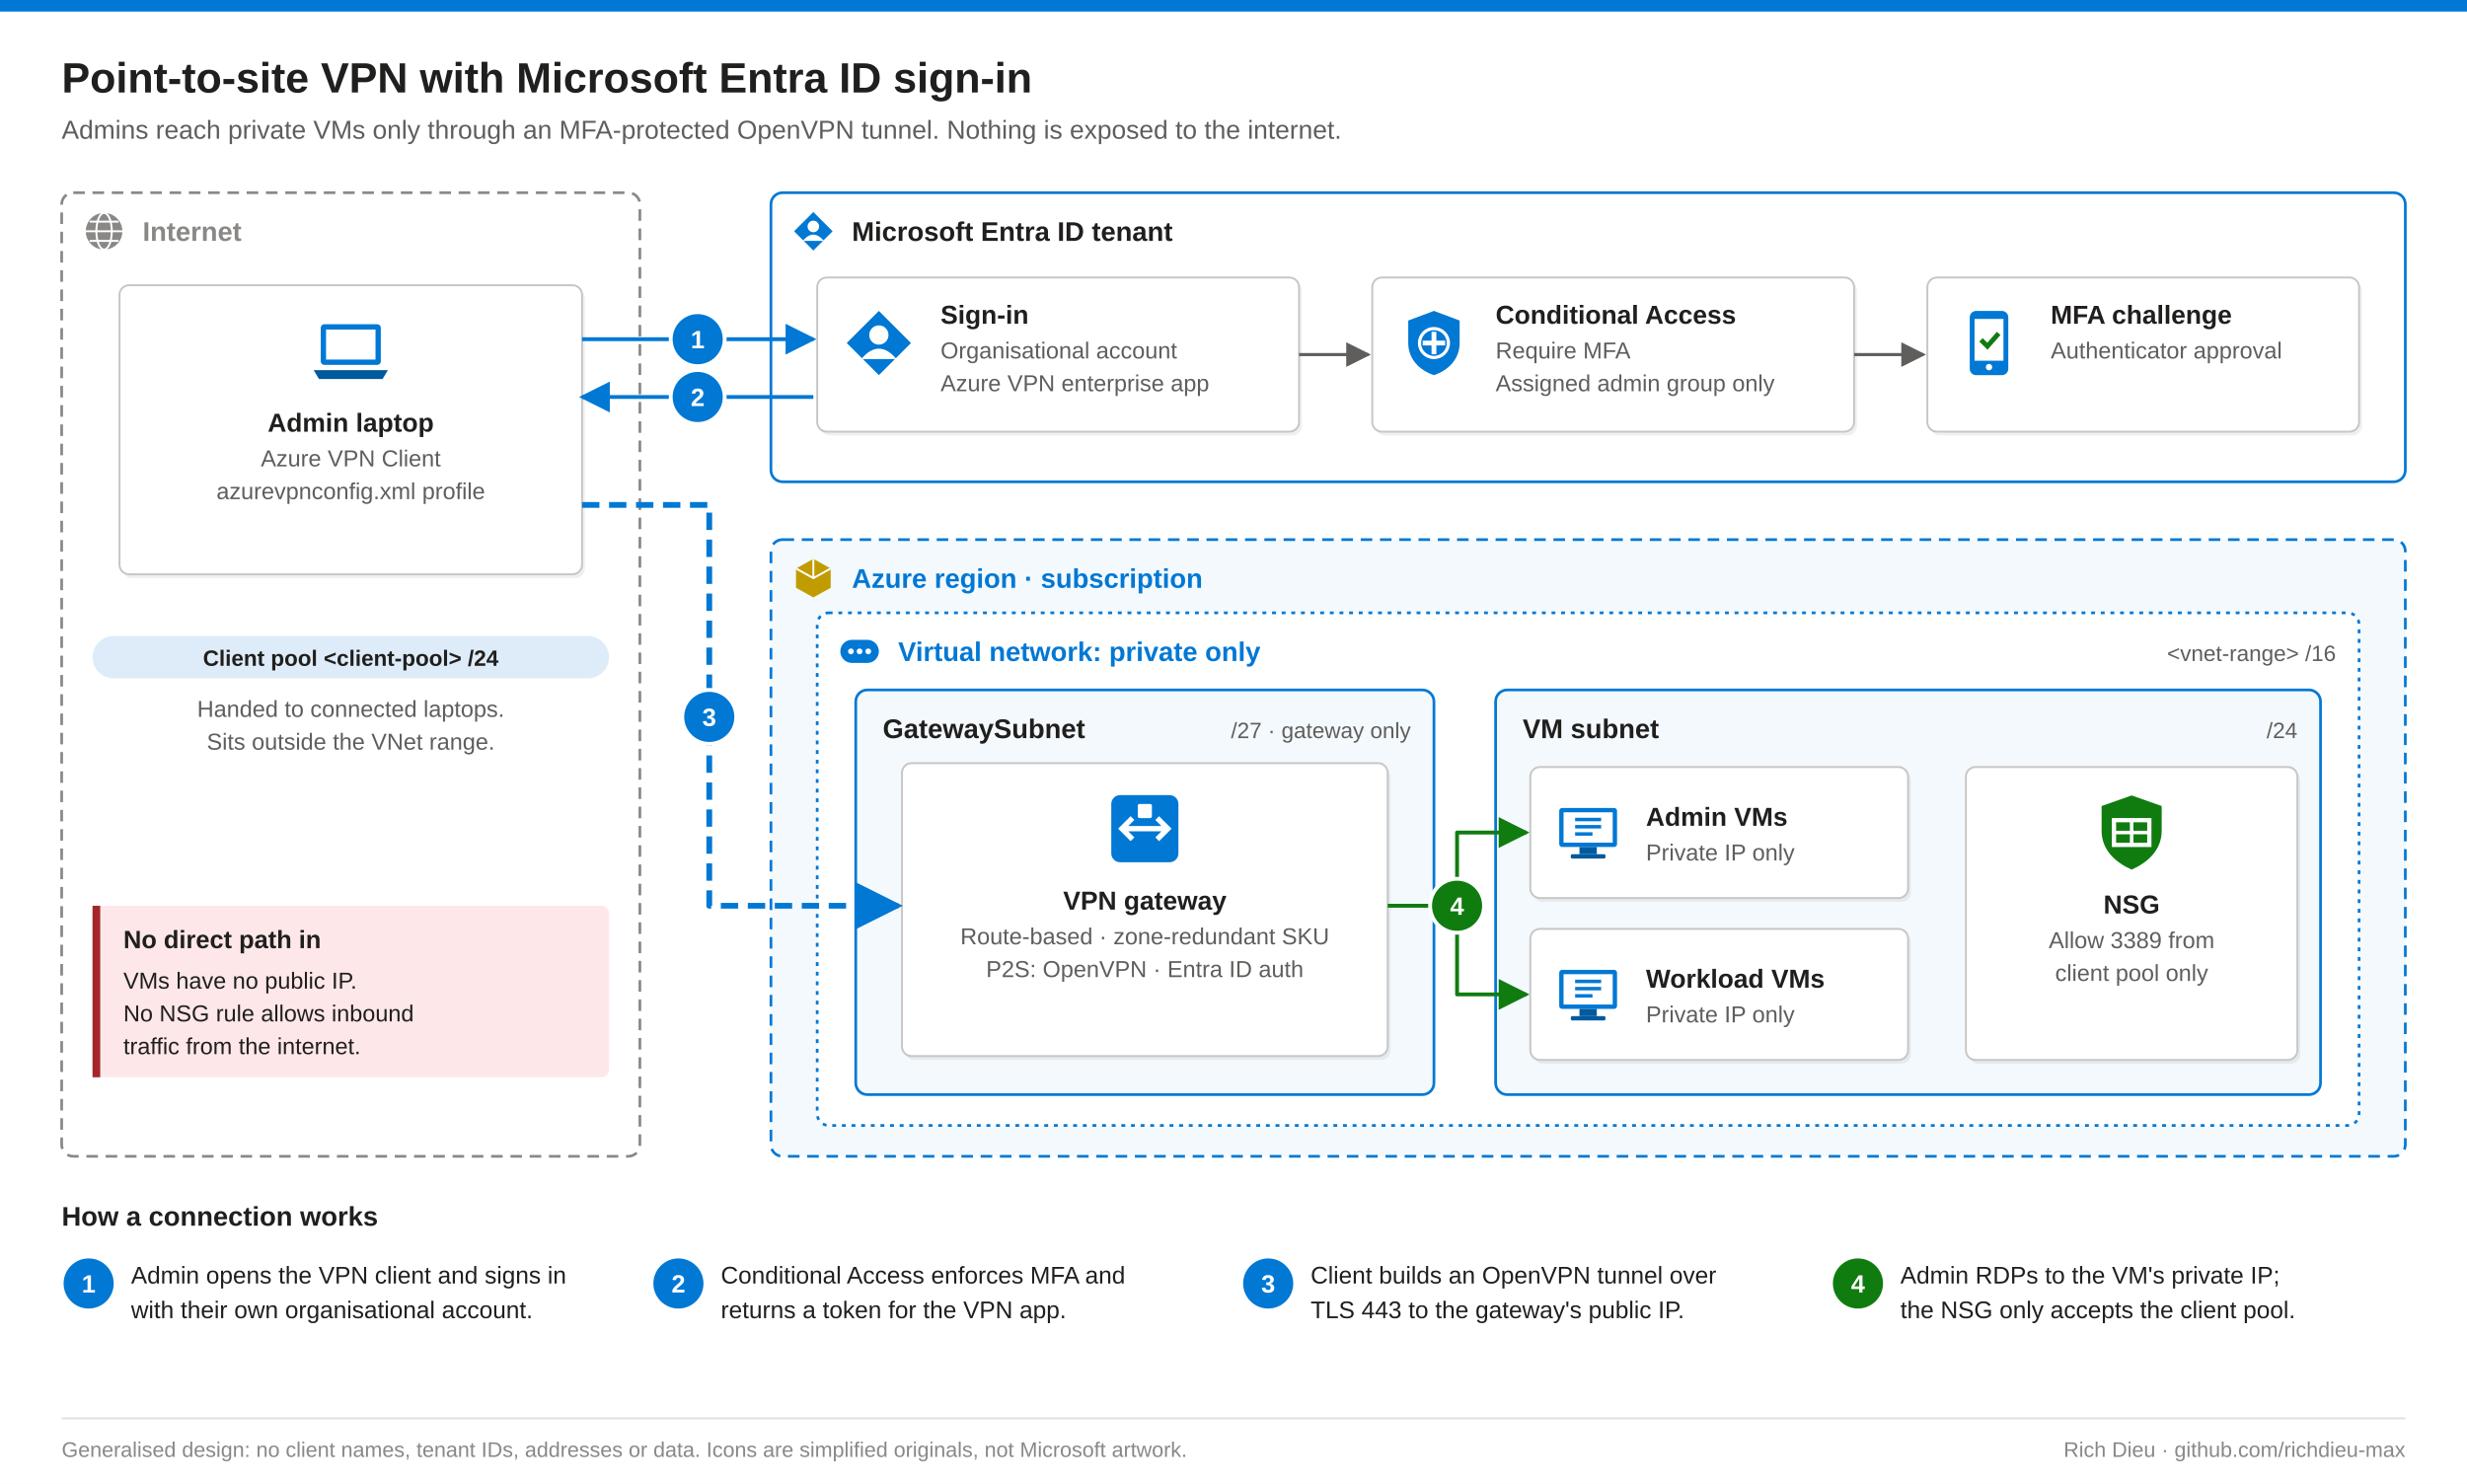
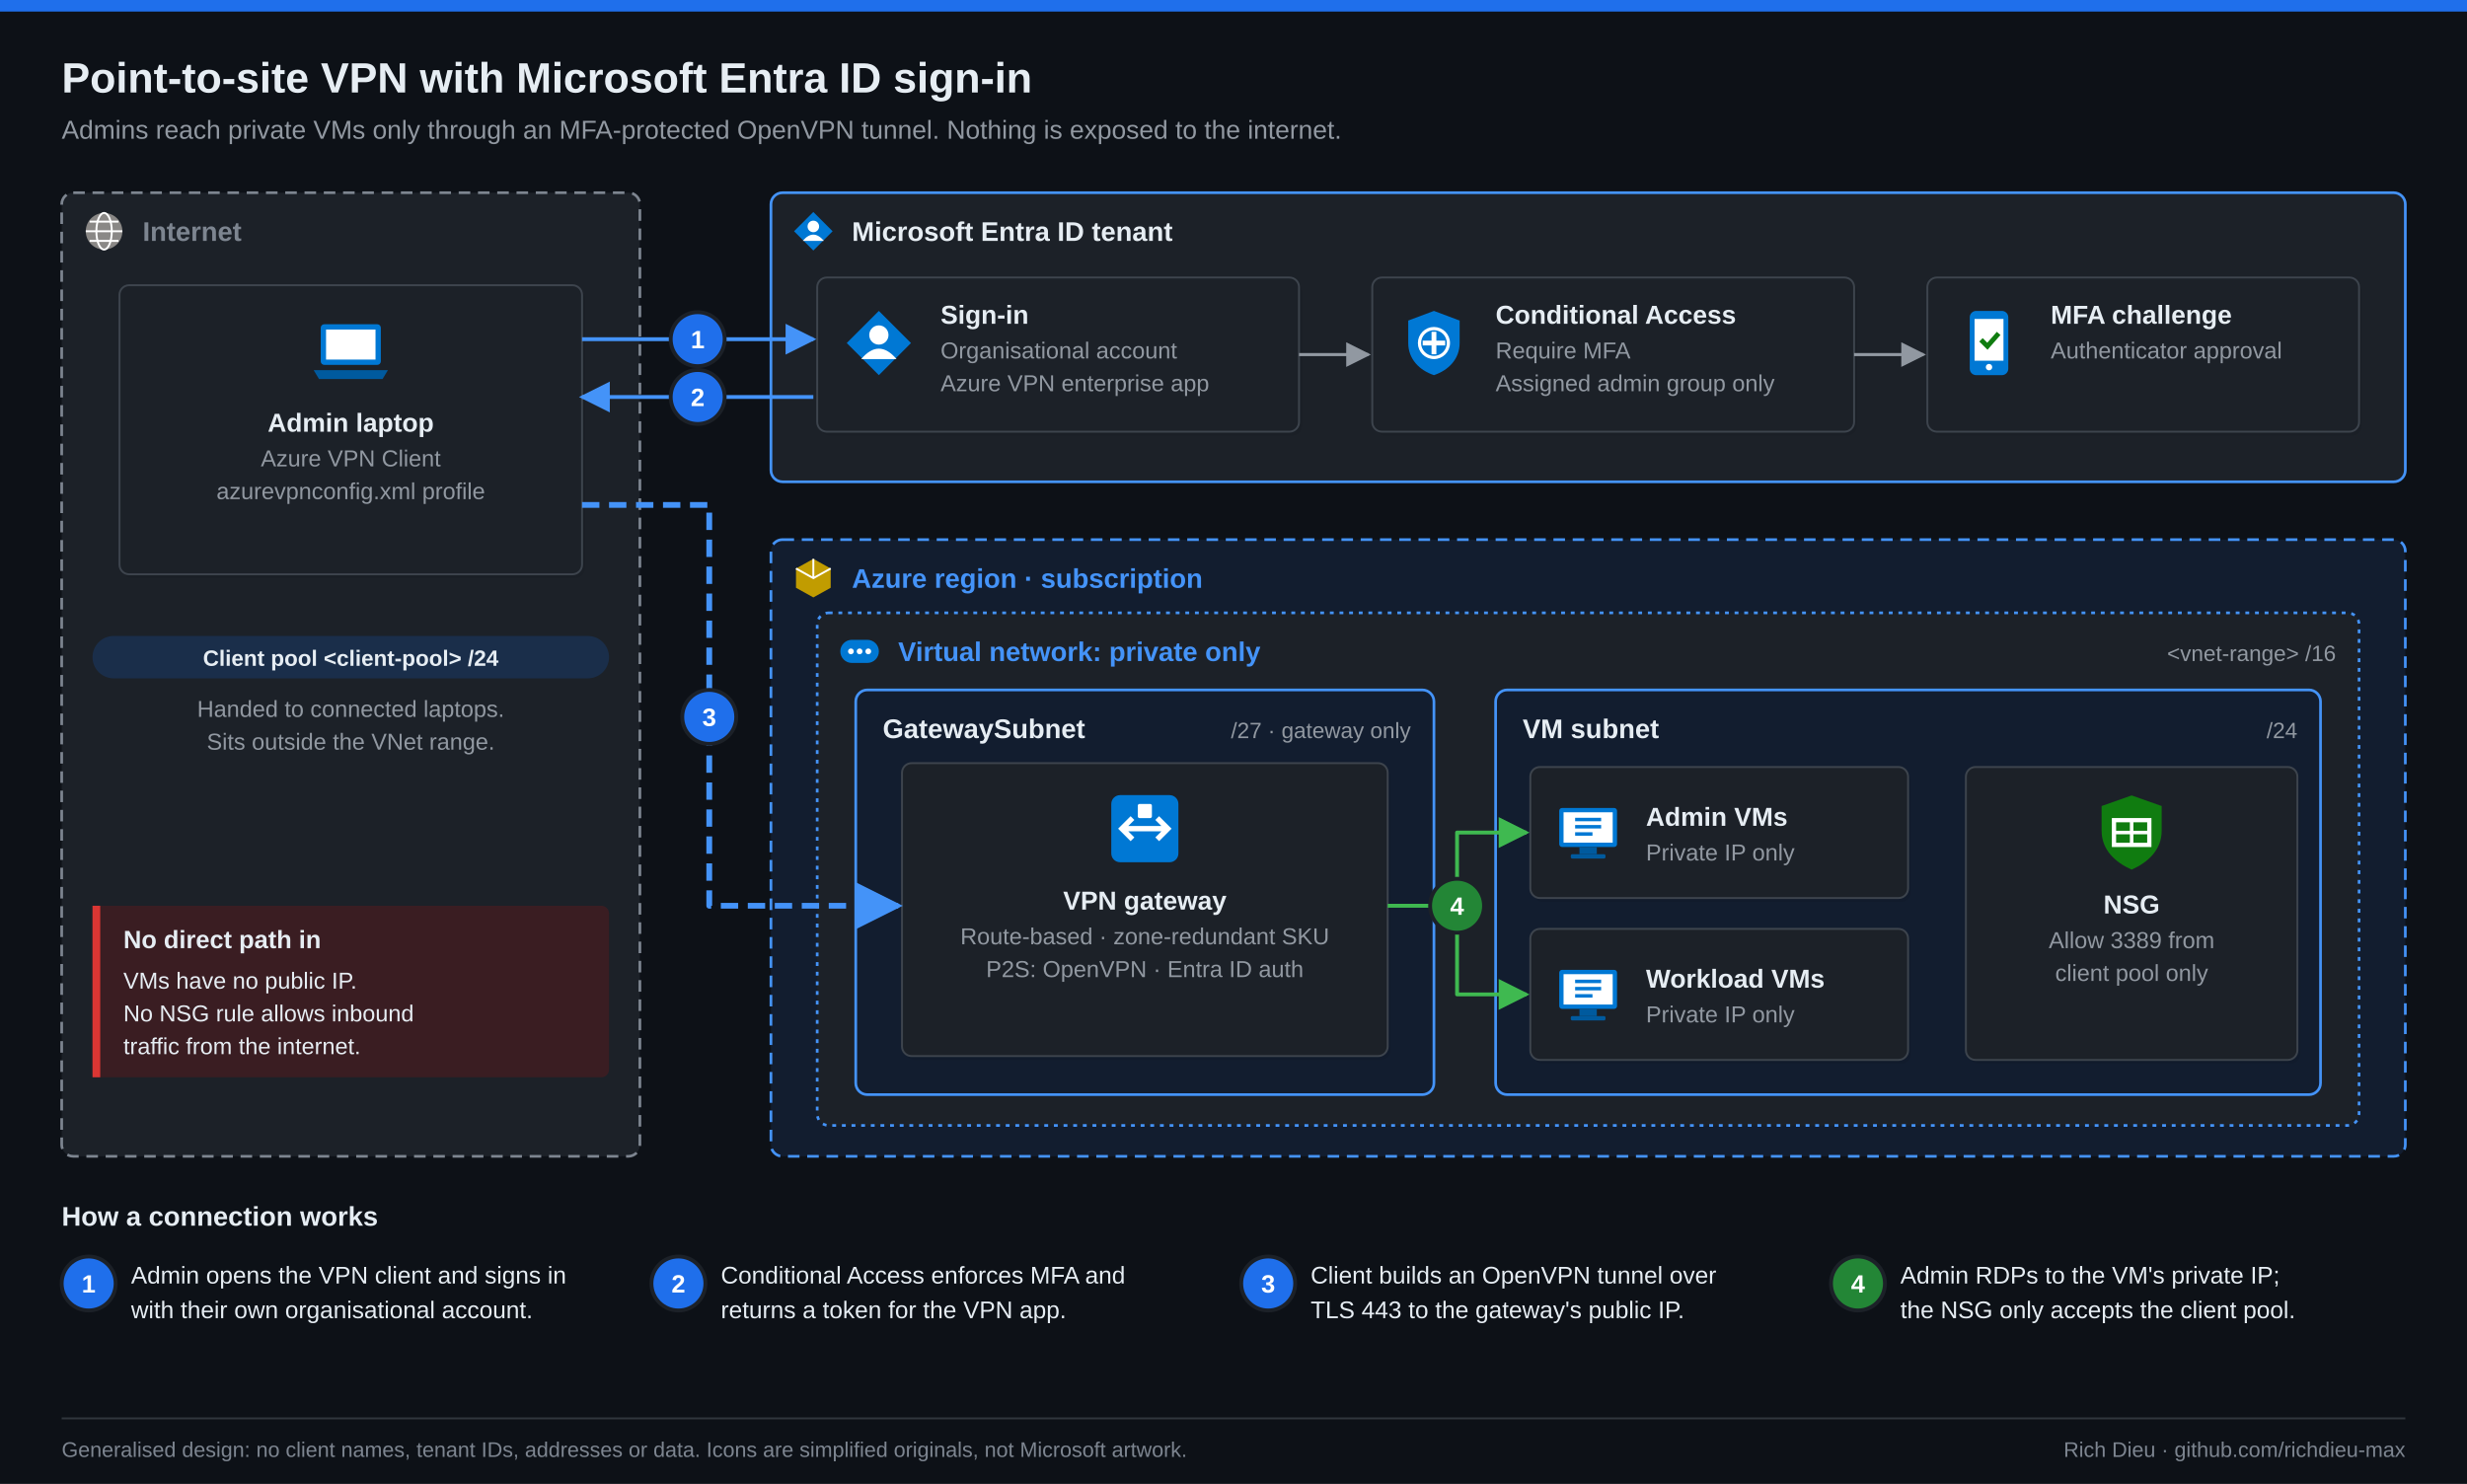
<svg xmlns="http://www.w3.org/2000/svg" viewBox="0 0 1280 770" width="1280" height="770" role="img" aria-label="Point-to-site VPN with Microsoft Entra ID sign-in">
  <defs>
    <marker id="m605E5C" viewBox="0 0 10 10" refX="9" refY="5" markerWidth="8" markerHeight="8" orient="auto">
-       <path d="M0,0 L10,5 L0,10 z" fill="#605E5C" />
+       <path d="M0,0 L10,5 L0,10 z" fill="#9198A1" />
    </marker>
    <marker id="m605E5Cs" viewBox="0 0 10 10" refX="1" refY="5" markerWidth="8" markerHeight="8" orient="auto">
-       <path d="M10,0 L0,5 L10,10 z" fill="#605E5C" />
+       <path d="M10,0 L0,5 L10,10 z" fill="#9198A1" />
    </marker>
    <marker id="m0078D4" viewBox="0 0 10 10" refX="9" refY="5" markerWidth="8" markerHeight="8" orient="auto">
-       <path d="M0,0 L10,5 L0,10 z" fill="#0078D4" />
+       <path d="M0,0 L10,5 L0,10 z" fill="#4493F8" />
    </marker>
    <marker id="m0078D4s" viewBox="0 0 10 10" refX="1" refY="5" markerWidth="8" markerHeight="8" orient="auto">
-       <path d="M10,0 L0,5 L10,10 z" fill="#0078D4" />
+       <path d="M10,0 L0,5 L10,10 z" fill="#4493F8" />
    </marker>
    <marker id="m107C10" viewBox="0 0 10 10" refX="9" refY="5" markerWidth="8" markerHeight="8" orient="auto">
-       <path d="M0,0 L10,5 L0,10 z" fill="#107C10" />
+       <path d="M0,0 L10,5 L0,10 z" fill="#3FB950" />
    </marker>
    <marker id="m107C10s" viewBox="0 0 10 10" refX="1" refY="5" markerWidth="8" markerHeight="8" orient="auto">
-       <path d="M10,0 L0,5 L10,10 z" fill="#107C10" />
+       <path d="M10,0 L0,5 L10,10 z" fill="#3FB950" />
    </marker>
  </defs>
-   <rect width="1280" height="770" fill="#fff" />
-   <rect x="0" y="0" width="1280" height="6" fill="#0078D4" />
-   <text x="32" y="48" font-family="'Segoe UI', 'Segoe UI Web', -apple-system, BlinkMacSystemFont, 'Helvetica Neue', Arial, sans-serif" font-size="22" font-weight="600" fill="#201F1E">Point-to-site VPN with Microsoft Entra ID sign-in</text>
-   <text x="32" y="72" font-family="'Segoe UI', 'Segoe UI Web', -apple-system, BlinkMacSystemFont, 'Helvetica Neue', Arial, sans-serif" font-size="13.5" fill="#605E5C">Admins reach private VMs only through an MFA-protected OpenVPN tunnel. Nothing is exposed to the internet.</text>
-   <rect x="32" y="100" width="300" height="500" rx="6" fill="#fff" stroke="#8A8886" stroke-width="1.4" stroke-dasharray="6 4" />
+   <rect width="1280" height="770" fill="#0D1117" />
+   <rect x="0" y="0" width="1280" height="6" fill="#1F6FEB" />
+   <text x="32" y="48" font-family="'Segoe UI', 'Segoe UI Web', -apple-system, BlinkMacSystemFont, 'Helvetica Neue', Arial, sans-serif" font-size="22" font-weight="600" fill="#E6EDF3">Point-to-site VPN with Microsoft Entra ID sign-in</text>
+   <text x="32" y="72" font-family="'Segoe UI', 'Segoe UI Web', -apple-system, BlinkMacSystemFont, 'Helvetica Neue', Arial, sans-serif" font-size="13.5" fill="#9198A1">Admins reach private VMs only through an MFA-protected OpenVPN tunnel. Nothing is exposed to the internet.</text>
+   <rect x="32" y="100" width="300" height="500" rx="6" fill="#1C2128" stroke="#7D8590" stroke-width="1.4" stroke-dasharray="6 4" />
  <g transform="translate(42,108) scale(0.5)">
    <circle cx="24" cy="24" r="19" fill="#8A8886" />
    <ellipse cx="24" cy="24" rx="8" ry="19" fill="none" stroke="#fff" stroke-width="2" />
    <path d="M5 24 h38 M9 14 h30 M9 34 h30" stroke="#fff" stroke-width="2" />
  </g>
-   <text x="74" y="125" font-family="'Segoe UI', 'Segoe UI Web', -apple-system, BlinkMacSystemFont, 'Helvetica Neue', Arial, sans-serif" font-size="14" font-weight="600" fill="#8A8886" text-anchor="start">Internet</text>
-   <rect x="400" y="100" width="848" height="150" rx="6" fill="#fff" stroke="#0078D4" stroke-width="1.4" />
+   <text x="74" y="125" font-family="'Segoe UI', 'Segoe UI Web', -apple-system, BlinkMacSystemFont, 'Helvetica Neue', Arial, sans-serif" font-size="14" font-weight="600" fill="#7D8590" text-anchor="start">Internet</text>
+   <rect x="400" y="100" width="848" height="150" rx="6" fill="#1C2128" stroke="#4493F8" stroke-width="1.4" />
  <g transform="translate(410,108) scale(0.5)">
    <path d="M24 4 L44 24 L24 44 L4 24 Z" fill="#0078D4" />
    <circle cx="24" cy="19" r="6" fill="#fff" />
    <path d="M13 34 q11-13 22 0" fill="#fff" />
  </g>
-   <text x="442" y="125" font-family="'Segoe UI', 'Segoe UI Web', -apple-system, BlinkMacSystemFont, 'Helvetica Neue', Arial, sans-serif" font-size="14" font-weight="600" fill="#201F1E" text-anchor="start">Microsoft Entra ID tenant</text>
-   <rect x="400" y="280" width="848" height="320" rx="6" fill="#F3F9FD" stroke="#0078D4" stroke-width="1.4" stroke-dasharray="6 4" />
+   <text x="442" y="125" font-family="'Segoe UI', 'Segoe UI Web', -apple-system, BlinkMacSystemFont, 'Helvetica Neue', Arial, sans-serif" font-size="14" font-weight="600" fill="#E6EDF3" text-anchor="start">Microsoft Entra ID tenant</text>
+   <rect x="400" y="280" width="848" height="320" rx="6" fill="#121D2F" stroke="#4493F8" stroke-width="1.4" stroke-dasharray="6 4" />
  <g transform="translate(410,288) scale(0.5)">
    <path d="M24 4 L42 14 V34 L24 44 L6 34 V14 Z" fill="#C19C00" />
    <path d="M24 4 V24 M6 14 L24 24 L42 14" stroke="#fff" stroke-width="2" fill="none" />
  </g>
-   <text x="442" y="305" font-family="'Segoe UI', 'Segoe UI Web', -apple-system, BlinkMacSystemFont, 'Helvetica Neue', Arial, sans-serif" font-size="14" font-weight="600" fill="#0078D4" text-anchor="start">Azure region · subscription</text>
-   <rect x="424" y="318" width="800" height="266" rx="6" fill="#fff" stroke="#0078D4" stroke-width="1.4" stroke-dasharray="2 3" />
+   <text x="442" y="305" font-family="'Segoe UI', 'Segoe UI Web', -apple-system, BlinkMacSystemFont, 'Helvetica Neue', Arial, sans-serif" font-size="14" font-weight="600" fill="#4493F8" text-anchor="start">Azure region · subscription</text>
+   <rect x="424" y="318" width="800" height="266" rx="6" fill="#1C2128" stroke="#4493F8" stroke-width="1.4" stroke-dasharray="2 3" />
  <g transform="translate(434,326) scale(0.5)">
    <rect x="4" y="12" width="40" height="24" rx="12" fill="#0078D4" />
    <circle cx="15" cy="24" r="3" fill="#fff" />
    <circle cx="24" cy="24" r="3" fill="#fff" />
    <circle cx="33" cy="24" r="3" fill="#fff" />
  </g>
-   <text x="466" y="343" font-family="'Segoe UI', 'Segoe UI Web', -apple-system, BlinkMacSystemFont, 'Helvetica Neue', Arial, sans-serif" font-size="14" font-weight="600" fill="#0078D4" text-anchor="start">Virtual network: private only</text>
-   <text x="1212" y="343" font-family="'Segoe UI', 'Segoe UI Web', -apple-system, BlinkMacSystemFont, 'Helvetica Neue', Arial, sans-serif" font-size="11.5" font-weight="400" fill="#605E5C" text-anchor="end">&lt;vnet-range&gt; /16</text>
-   <rect x="444" y="358" width="300" height="210" rx="6" fill="#F3F9FD" stroke="#0078D4" stroke-width="1.4" />
-   <text x="458" y="383" font-family="'Segoe UI', 'Segoe UI Web', -apple-system, BlinkMacSystemFont, 'Helvetica Neue', Arial, sans-serif" font-size="14" font-weight="600" fill="#201F1E" text-anchor="start">GatewaySubnet</text>
-   <text x="732" y="383" font-family="'Segoe UI', 'Segoe UI Web', -apple-system, BlinkMacSystemFont, 'Helvetica Neue', Arial, sans-serif" font-size="11.5" font-weight="400" fill="#605E5C" text-anchor="end">/27 · gateway only</text>
-   <rect x="776" y="358" width="428" height="210" rx="6" fill="#F3F9FD" stroke="#0078D4" stroke-width="1.4" />
-   <text x="790" y="383" font-family="'Segoe UI', 'Segoe UI Web', -apple-system, BlinkMacSystemFont, 'Helvetica Neue', Arial, sans-serif" font-size="14" font-weight="600" fill="#201F1E" text-anchor="start">VM subnet</text>
-   <text x="1192" y="383" font-family="'Segoe UI', 'Segoe UI Web', -apple-system, BlinkMacSystemFont, 'Helvetica Neue', Arial, sans-serif" font-size="11.5" font-weight="400" fill="#605E5C" text-anchor="end">/24</text>
+   <text x="466" y="343" font-family="'Segoe UI', 'Segoe UI Web', -apple-system, BlinkMacSystemFont, 'Helvetica Neue', Arial, sans-serif" font-size="14" font-weight="600" fill="#4493F8" text-anchor="start">Virtual network: private only</text>
+   <text x="1212" y="343" font-family="'Segoe UI', 'Segoe UI Web', -apple-system, BlinkMacSystemFont, 'Helvetica Neue', Arial, sans-serif" font-size="11.5" font-weight="400" fill="#9198A1" text-anchor="end">&lt;vnet-range&gt; /16</text>
+   <rect x="444" y="358" width="300" height="210" rx="6" fill="#121D2F" stroke="#4493F8" stroke-width="1.4" />
+   <text x="458" y="383" font-family="'Segoe UI', 'Segoe UI Web', -apple-system, BlinkMacSystemFont, 'Helvetica Neue', Arial, sans-serif" font-size="14" font-weight="600" fill="#E6EDF3" text-anchor="start">GatewaySubnet</text>
+   <text x="732" y="383" font-family="'Segoe UI', 'Segoe UI Web', -apple-system, BlinkMacSystemFont, 'Helvetica Neue', Arial, sans-serif" font-size="11.5" font-weight="400" fill="#9198A1" text-anchor="end">/27 · gateway only</text>
+   <rect x="776" y="358" width="428" height="210" rx="6" fill="#121D2F" stroke="#4493F8" stroke-width="1.4" />
+   <text x="790" y="383" font-family="'Segoe UI', 'Segoe UI Web', -apple-system, BlinkMacSystemFont, 'Helvetica Neue', Arial, sans-serif" font-size="14" font-weight="600" fill="#E6EDF3" text-anchor="start">VM subnet</text>
+   <text x="1192" y="383" font-family="'Segoe UI', 'Segoe UI Web', -apple-system, BlinkMacSystemFont, 'Helvetica Neue', Arial, sans-serif" font-size="11.5" font-weight="400" fill="#9198A1" text-anchor="end">/24</text>
  <rect x="63.5" y="150" width="240" height="150" rx="5" fill="#000" opacity="0.06" />
-   <rect x="62.0" y="148" width="240" height="150" rx="5" fill="#fff" stroke="#C8C6C4" stroke-width="1" />
-   <rect x="48" y="470" width="268" height="89" rx="4" fill="#FDE7E9" />
-   <rect x="48" y="470" width="4" height="89" rx="0" fill="#A4262C" />
+   <rect x="62.0" y="148" width="240" height="150" rx="5" fill="#1C2128" stroke="#3D444D" stroke-width="1" />
+   <rect x="48" y="470" width="268" height="89" rx="4" fill="#3A1D22" />
+   <rect x="48" y="470" width="4" height="89" rx="0" fill="#DA3633" />
  <rect x="425.5" y="146" width="250" height="80" rx="5" fill="#000" opacity="0.06" />
-   <rect x="424" y="144" width="250" height="80" rx="5" fill="#fff" stroke="#C8C6C4" stroke-width="1" />
+   <rect x="424" y="144" width="250" height="80" rx="5" fill="#1C2128" stroke="#3D444D" stroke-width="1" />
  <rect x="713.5" y="146" width="250" height="80" rx="5" fill="#000" opacity="0.06" />
-   <rect x="712" y="144" width="250" height="80" rx="5" fill="#fff" stroke="#C8C6C4" stroke-width="1" />
+   <rect x="712" y="144" width="250" height="80" rx="5" fill="#1C2128" stroke="#3D444D" stroke-width="1" />
  <rect x="1001.5" y="146" width="224" height="80" rx="5" fill="#000" opacity="0.06" />
-   <rect x="1000" y="144" width="224" height="80" rx="5" fill="#fff" stroke="#C8C6C4" stroke-width="1" />
-   <path d="M674,184 L710,184" fill="none" stroke="#605E5C" stroke-width="1.6" marker-end="url(#m605E5C)" stroke-linejoin="round" />
-   <path d="M962,184 L998,184" fill="none" stroke="#605E5C" stroke-width="1.6" marker-end="url(#m605E5C)" stroke-linejoin="round" />
+   <rect x="1000" y="144" width="224" height="80" rx="5" fill="#1C2128" stroke="#3D444D" stroke-width="1" />
+   <path d="M674,184 L710,184" fill="none" stroke="#9198A1" stroke-width="1.6" marker-end="url(#m605E5C)" stroke-linejoin="round" />
+   <path d="M962,184 L998,184" fill="none" stroke="#9198A1" stroke-width="1.6" marker-end="url(#m605E5C)" stroke-linejoin="round" />
  <rect x="469.5" y="398" width="252" height="152" rx="5" fill="#000" opacity="0.06" />
-   <rect x="468.0" y="396" width="252" height="152" rx="5" fill="#fff" stroke="#C8C6C4" stroke-width="1" />
+   <rect x="468.0" y="396" width="252" height="152" rx="5" fill="#1C2128" stroke="#3D444D" stroke-width="1" />
  <rect x="795.5" y="400" width="196" height="68" rx="5" fill="#000" opacity="0.06" />
-   <rect x="794" y="398" width="196" height="68" rx="5" fill="#fff" stroke="#C8C6C4" stroke-width="1" />
+   <rect x="794" y="398" width="196" height="68" rx="5" fill="#1C2128" stroke="#3D444D" stroke-width="1" />
  <rect x="795.5" y="484" width="196" height="68" rx="5" fill="#000" opacity="0.06" />
-   <rect x="794" y="482" width="196" height="68" rx="5" fill="#fff" stroke="#C8C6C4" stroke-width="1" />
+   <rect x="794" y="482" width="196" height="68" rx="5" fill="#1C2128" stroke="#3D444D" stroke-width="1" />
  <rect x="1021.5" y="400" width="172" height="152" rx="5" fill="#000" opacity="0.06" />
-   <rect x="1020.0" y="398" width="172" height="152" rx="5" fill="#fff" stroke="#C8C6C4" stroke-width="1" />
-   <path d="M302,176 L422,176" fill="none" stroke="#0078D4" stroke-width="2" marker-end="url(#m0078D4)" stroke-linejoin="round" />
-   <path d="M422,206 L302,206" fill="none" stroke="#0078D4" stroke-width="2" marker-end="url(#m0078D4)" stroke-linejoin="round" />
-   <path d="M302,262 L368,262 L368,470 L466,470" fill="none" stroke="#0078D4" stroke-width="3" stroke-dasharray="9 5" marker-end="url(#m0078D4)" stroke-linejoin="round" />
-   <path d="M720,470 L756,470 L756,432 L792,432" fill="none" stroke="#107C10" stroke-width="2" marker-end="url(#m107C10)" stroke-linejoin="round" />
-   <path d="M756,470 L756,516 L792,516" fill="none" stroke="#107C10" stroke-width="2" marker-end="url(#m107C10)" stroke-linejoin="round" />
+   <rect x="1020.0" y="398" width="172" height="152" rx="5" fill="#1C2128" stroke="#3D444D" stroke-width="1" />
+   <path d="M302,176 L422,176" fill="none" stroke="#4493F8" stroke-width="2" marker-end="url(#m0078D4)" stroke-linejoin="round" />
+   <path d="M422,206 L302,206" fill="none" stroke="#4493F8" stroke-width="2" marker-end="url(#m0078D4)" stroke-linejoin="round" />
+   <path d="M302,262 L368,262 L368,470 L466,470" fill="none" stroke="#4493F8" stroke-width="3" stroke-dasharray="9 5" marker-end="url(#m0078D4)" stroke-linejoin="round" />
+   <path d="M720,470 L756,470 L756,432 L792,432" fill="none" stroke="#3FB950" stroke-width="2" marker-end="url(#m107C10)" stroke-linejoin="round" />
+   <path d="M756,470 L756,516 L792,516" fill="none" stroke="#3FB950" stroke-width="2" marker-end="url(#m107C10)" stroke-linejoin="round" />
  <g transform="translate(160.0,160) scale(0.9167)">
    <rect x="7" y="9" width="34" height="23" rx="2" fill="#0078D4" />
    <rect x="10" y="12" width="28" height="17" fill="#fff" />
    <path d="M3 35 h42 l-3 5 h-36 Z" fill="#005A9E" />
  </g>
-   <text x="182" y="224" font-family="'Segoe UI', 'Segoe UI Web', -apple-system, BlinkMacSystemFont, 'Helvetica Neue', Arial, sans-serif" font-size="13.5" font-weight="600" fill="#201F1E" text-anchor="middle">Admin laptop</text>
-   <text x="182" y="242" font-family="'Segoe UI', 'Segoe UI Web', -apple-system, BlinkMacSystemFont, 'Helvetica Neue', Arial, sans-serif" font-size="12" font-weight="400" fill="#605E5C" text-anchor="middle">Azure VPN Client</text>
-   <text x="182" y="259" font-family="'Segoe UI', 'Segoe UI Web', -apple-system, BlinkMacSystemFont, 'Helvetica Neue', Arial, sans-serif" font-size="12" font-weight="400" fill="#605E5C" text-anchor="middle">azurevpnconfig.xml profile</text>
-   <text x="64" y="492" font-family="'Segoe UI', 'Segoe UI Web', -apple-system, BlinkMacSystemFont, 'Helvetica Neue', Arial, sans-serif" font-size="13" font-weight="600" fill="#201F1E" text-anchor="start">No direct path in</text>
-   <text x="64" y="513" font-family="'Segoe UI', 'Segoe UI Web', -apple-system, BlinkMacSystemFont, 'Helvetica Neue', Arial, sans-serif" font-size="12" font-weight="400" fill="#201F1E" text-anchor="start">VMs have no public IP.</text>
-   <text x="64" y="530" font-family="'Segoe UI', 'Segoe UI Web', -apple-system, BlinkMacSystemFont, 'Helvetica Neue', Arial, sans-serif" font-size="12" font-weight="400" fill="#201F1E" text-anchor="start">No NSG rule allows inbound</text>
-   <text x="64" y="547" font-family="'Segoe UI', 'Segoe UI Web', -apple-system, BlinkMacSystemFont, 'Helvetica Neue', Arial, sans-serif" font-size="12" font-weight="400" fill="#201F1E" text-anchor="start">traffic from the internet.</text>
+   <text x="182" y="224" font-family="'Segoe UI', 'Segoe UI Web', -apple-system, BlinkMacSystemFont, 'Helvetica Neue', Arial, sans-serif" font-size="13.5" font-weight="600" fill="#E6EDF3" text-anchor="middle">Admin laptop</text>
+   <text x="182" y="242" font-family="'Segoe UI', 'Segoe UI Web', -apple-system, BlinkMacSystemFont, 'Helvetica Neue', Arial, sans-serif" font-size="12" font-weight="400" fill="#9198A1" text-anchor="middle">Azure VPN Client</text>
+   <text x="182" y="259" font-family="'Segoe UI', 'Segoe UI Web', -apple-system, BlinkMacSystemFont, 'Helvetica Neue', Arial, sans-serif" font-size="12" font-weight="400" fill="#9198A1" text-anchor="middle">azurevpnconfig.xml profile</text>
+   <text x="64" y="492" font-family="'Segoe UI', 'Segoe UI Web', -apple-system, BlinkMacSystemFont, 'Helvetica Neue', Arial, sans-serif" font-size="13" font-weight="600" fill="#E6EDF3" text-anchor="start">No direct path in</text>
+   <text x="64" y="513" font-family="'Segoe UI', 'Segoe UI Web', -apple-system, BlinkMacSystemFont, 'Helvetica Neue', Arial, sans-serif" font-size="12" font-weight="400" fill="#E6EDF3" text-anchor="start">VMs have no public IP.</text>
+   <text x="64" y="530" font-family="'Segoe UI', 'Segoe UI Web', -apple-system, BlinkMacSystemFont, 'Helvetica Neue', Arial, sans-serif" font-size="12" font-weight="400" fill="#E6EDF3" text-anchor="start">No NSG rule allows inbound</text>
+   <text x="64" y="547" font-family="'Segoe UI', 'Segoe UI Web', -apple-system, BlinkMacSystemFont, 'Helvetica Neue', Arial, sans-serif" font-size="12" font-weight="400" fill="#E6EDF3" text-anchor="start">traffic from the internet.</text>
  <g transform="translate(436,158) scale(0.8333)">
    <path d="M24 4 L44 24 L24 44 L4 24 Z" fill="#0078D4" />
    <circle cx="24" cy="19" r="6" fill="#fff" />
    <path d="M13 34 q11-13 22 0" fill="#fff" />
  </g>
-   <text x="488" y="168" font-family="'Segoe UI', 'Segoe UI Web', -apple-system, BlinkMacSystemFont, 'Helvetica Neue', Arial, sans-serif" font-size="13.5" font-weight="600" fill="#201F1E" text-anchor="start">Sign-in</text>
-   <text x="488" y="186" font-family="'Segoe UI', 'Segoe UI Web', -apple-system, BlinkMacSystemFont, 'Helvetica Neue', Arial, sans-serif" font-size="12" font-weight="400" fill="#605E5C" text-anchor="start">Organisational account</text>
-   <text x="488" y="203" font-family="'Segoe UI', 'Segoe UI Web', -apple-system, BlinkMacSystemFont, 'Helvetica Neue', Arial, sans-serif" font-size="12" font-weight="400" fill="#605E5C" text-anchor="start">Azure VPN enterprise app</text>
+   <text x="488" y="168" font-family="'Segoe UI', 'Segoe UI Web', -apple-system, BlinkMacSystemFont, 'Helvetica Neue', Arial, sans-serif" font-size="13.5" font-weight="600" fill="#E6EDF3" text-anchor="start">Sign-in</text>
+   <text x="488" y="186" font-family="'Segoe UI', 'Segoe UI Web', -apple-system, BlinkMacSystemFont, 'Helvetica Neue', Arial, sans-serif" font-size="12" font-weight="400" fill="#9198A1" text-anchor="start">Organisational account</text>
+   <text x="488" y="203" font-family="'Segoe UI', 'Segoe UI Web', -apple-system, BlinkMacSystemFont, 'Helvetica Neue', Arial, sans-serif" font-size="12" font-weight="400" fill="#9198A1" text-anchor="start">Azure VPN enterprise app</text>
  <g transform="translate(724,158) scale(0.8333)">
    <path d="M24 4 L40 10 V24 C40 34 33 41 24 44 C15 41 8 34 8 24 V10 Z" fill="#0078D4" />
    <path d="M17 24 h14 M24 17 v14" stroke="#fff" stroke-width="3" />
    <circle cx="24" cy="24" r="9" fill="none" stroke="#fff" stroke-width="2" />
  </g>
-   <text x="776" y="168" font-family="'Segoe UI', 'Segoe UI Web', -apple-system, BlinkMacSystemFont, 'Helvetica Neue', Arial, sans-serif" font-size="13.5" font-weight="600" fill="#201F1E" text-anchor="start">Conditional Access</text>
-   <text x="776" y="186" font-family="'Segoe UI', 'Segoe UI Web', -apple-system, BlinkMacSystemFont, 'Helvetica Neue', Arial, sans-serif" font-size="12" font-weight="400" fill="#605E5C" text-anchor="start">Require MFA</text>
-   <text x="776" y="203" font-family="'Segoe UI', 'Segoe UI Web', -apple-system, BlinkMacSystemFont, 'Helvetica Neue', Arial, sans-serif" font-size="12" font-weight="400" fill="#605E5C" text-anchor="start">Assigned admin group only</text>
+   <text x="776" y="168" font-family="'Segoe UI', 'Segoe UI Web', -apple-system, BlinkMacSystemFont, 'Helvetica Neue', Arial, sans-serif" font-size="13.5" font-weight="600" fill="#E6EDF3" text-anchor="start">Conditional Access</text>
+   <text x="776" y="186" font-family="'Segoe UI', 'Segoe UI Web', -apple-system, BlinkMacSystemFont, 'Helvetica Neue', Arial, sans-serif" font-size="12" font-weight="400" fill="#9198A1" text-anchor="start">Require MFA</text>
+   <text x="776" y="203" font-family="'Segoe UI', 'Segoe UI Web', -apple-system, BlinkMacSystemFont, 'Helvetica Neue', Arial, sans-serif" font-size="12" font-weight="400" fill="#9198A1" text-anchor="start">Assigned admin group only</text>
  <g transform="translate(1012,158) scale(0.8333)">
    <rect x="12" y="4" width="24" height="40" rx="4" fill="#0078D4" />
    <rect x="15" y="9" width="18" height="26" fill="#fff" />
    <path d="M19 22 l4 4 7-8" stroke="#107C10" stroke-width="3" fill="none" />
    <circle cx="24" cy="39" r="2" fill="#fff" />
  </g>
-   <text x="1064" y="168" font-family="'Segoe UI', 'Segoe UI Web', -apple-system, BlinkMacSystemFont, 'Helvetica Neue', Arial, sans-serif" font-size="13.5" font-weight="600" fill="#201F1E" text-anchor="start">MFA challenge</text>
-   <text x="1064" y="186" font-family="'Segoe UI', 'Segoe UI Web', -apple-system, BlinkMacSystemFont, 'Helvetica Neue', Arial, sans-serif" font-size="12" font-weight="400" fill="#605E5C" text-anchor="start">Authenticator approval</text>
+   <text x="1064" y="168" font-family="'Segoe UI', 'Segoe UI Web', -apple-system, BlinkMacSystemFont, 'Helvetica Neue', Arial, sans-serif" font-size="13.5" font-weight="600" fill="#E6EDF3" text-anchor="start">MFA challenge</text>
+   <text x="1064" y="186" font-family="'Segoe UI', 'Segoe UI Web', -apple-system, BlinkMacSystemFont, 'Helvetica Neue', Arial, sans-serif" font-size="12" font-weight="400" fill="#9198A1" text-anchor="start">Authenticator approval</text>
  <g transform="translate(572.0,408) scale(0.9167)">
    <rect x="5" y="5" width="38" height="38" rx="5" fill="#0078D4" />
    <path d="M11 24 h26 M31 18 l6 6 -6 6 M17 18 l-6 6 6 6" stroke="#fff" stroke-width="3" fill="none" />
    <rect x="20" y="10" width="8" height="8" rx="1" fill="#fff" />
  </g>
-   <text x="594" y="472" font-family="'Segoe UI', 'Segoe UI Web', -apple-system, BlinkMacSystemFont, 'Helvetica Neue', Arial, sans-serif" font-size="13.5" font-weight="600" fill="#201F1E" text-anchor="middle">VPN gateway</text>
-   <text x="594" y="490" font-family="'Segoe UI', 'Segoe UI Web', -apple-system, BlinkMacSystemFont, 'Helvetica Neue', Arial, sans-serif" font-size="12" font-weight="400" fill="#605E5C" text-anchor="middle">Route-based · zone-redundant SKU</text>
-   <text x="594" y="507" font-family="'Segoe UI', 'Segoe UI Web', -apple-system, BlinkMacSystemFont, 'Helvetica Neue', Arial, sans-serif" font-size="12" font-weight="400" fill="#605E5C" text-anchor="middle">P2S: OpenVPN · Entra ID auth</text>
+   <text x="594" y="472" font-family="'Segoe UI', 'Segoe UI Web', -apple-system, BlinkMacSystemFont, 'Helvetica Neue', Arial, sans-serif" font-size="13.5" font-weight="600" fill="#E6EDF3" text-anchor="middle">VPN gateway</text>
+   <text x="594" y="490" font-family="'Segoe UI', 'Segoe UI Web', -apple-system, BlinkMacSystemFont, 'Helvetica Neue', Arial, sans-serif" font-size="12" font-weight="400" fill="#9198A1" text-anchor="middle">Route-based · zone-redundant SKU</text>
+   <text x="594" y="507" font-family="'Segoe UI', 'Segoe UI Web', -apple-system, BlinkMacSystemFont, 'Helvetica Neue', Arial, sans-serif" font-size="12" font-weight="400" fill="#9198A1" text-anchor="middle">P2S: OpenVPN · Entra ID auth</text>
  <g transform="translate(806,414.0) scale(0.75)">
    <rect x="4" y="7" width="40" height="27" rx="2" fill="#0078D4" />
    <rect x="7" y="10" width="34" height="21" fill="#fff" />
    <path d="M15 15 h18 M15 20 h18 M15 25 h12" stroke="#0078D4" stroke-width="2.4" />
    <rect x="18" y="34" width="12" height="5" fill="#005A9E" />
    <rect x="12" y="39" width="24" height="3" rx="1" fill="#005A9E" />
  </g>
-   <text x="854" y="428.5" font-family="'Segoe UI', 'Segoe UI Web', -apple-system, BlinkMacSystemFont, 'Helvetica Neue', Arial, sans-serif" font-size="13.5" font-weight="600" fill="#201F1E" text-anchor="start">Admin VMs</text>
-   <text x="854" y="446.5" font-family="'Segoe UI', 'Segoe UI Web', -apple-system, BlinkMacSystemFont, 'Helvetica Neue', Arial, sans-serif" font-size="12" font-weight="400" fill="#605E5C" text-anchor="start">Private IP only</text>
+   <text x="854" y="428.5" font-family="'Segoe UI', 'Segoe UI Web', -apple-system, BlinkMacSystemFont, 'Helvetica Neue', Arial, sans-serif" font-size="13.5" font-weight="600" fill="#E6EDF3" text-anchor="start">Admin VMs</text>
+   <text x="854" y="446.5" font-family="'Segoe UI', 'Segoe UI Web', -apple-system, BlinkMacSystemFont, 'Helvetica Neue', Arial, sans-serif" font-size="12" font-weight="400" fill="#9198A1" text-anchor="start">Private IP only</text>
  <g transform="translate(806,498.0) scale(0.75)">
    <rect x="4" y="7" width="40" height="27" rx="2" fill="#0078D4" />
    <rect x="7" y="10" width="34" height="21" fill="#fff" />
    <path d="M15 15 h18 M15 20 h18 M15 25 h12" stroke="#0078D4" stroke-width="2.4" />
    <rect x="18" y="34" width="12" height="5" fill="#005A9E" />
    <rect x="12" y="39" width="24" height="3" rx="1" fill="#005A9E" />
  </g>
-   <text x="854" y="512.5" font-family="'Segoe UI', 'Segoe UI Web', -apple-system, BlinkMacSystemFont, 'Helvetica Neue', Arial, sans-serif" font-size="13.5" font-weight="600" fill="#201F1E" text-anchor="start">Workload VMs</text>
-   <text x="854" y="530.5" font-family="'Segoe UI', 'Segoe UI Web', -apple-system, BlinkMacSystemFont, 'Helvetica Neue', Arial, sans-serif" font-size="12" font-weight="400" fill="#605E5C" text-anchor="start">Private IP only</text>
+   <text x="854" y="512.5" font-family="'Segoe UI', 'Segoe UI Web', -apple-system, BlinkMacSystemFont, 'Helvetica Neue', Arial, sans-serif" font-size="13.5" font-weight="600" fill="#E6EDF3" text-anchor="start">Workload VMs</text>
+   <text x="854" y="530.5" font-family="'Segoe UI', 'Segoe UI Web', -apple-system, BlinkMacSystemFont, 'Helvetica Neue', Arial, sans-serif" font-size="12" font-weight="400" fill="#9198A1" text-anchor="start">Private IP only</text>
  <g transform="translate(1084.0,410) scale(0.9167)">
    <path d="M24 3 L41 9 V23 C41 34 33 41 24 45 C15 41 7 34 7 23 V9 Z" fill="#107C10" />
    <rect x="14" y="17" width="20" height="14" fill="none" stroke="#fff" stroke-width="2.4" />
    <path d="M14 24 h20 M24 17 v14" stroke="#fff" stroke-width="2" />
  </g>
-   <text x="1106" y="474" font-family="'Segoe UI', 'Segoe UI Web', -apple-system, BlinkMacSystemFont, 'Helvetica Neue', Arial, sans-serif" font-size="13.5" font-weight="600" fill="#201F1E" text-anchor="middle">NSG</text>
-   <text x="1106" y="492" font-family="'Segoe UI', 'Segoe UI Web', -apple-system, BlinkMacSystemFont, 'Helvetica Neue', Arial, sans-serif" font-size="12" font-weight="400" fill="#605E5C" text-anchor="middle">Allow 3389 from</text>
-   <text x="1106" y="509" font-family="'Segoe UI', 'Segoe UI Web', -apple-system, BlinkMacSystemFont, 'Helvetica Neue', Arial, sans-serif" font-size="12" font-weight="400" fill="#605E5C" text-anchor="middle">client pool only</text>
-   <circle cx="362" cy="176" r="15" fill="#fff" />
-   <circle cx="362" cy="176" r="13" fill="#0078D4" />
+   <text x="1106" y="474" font-family="'Segoe UI', 'Segoe UI Web', -apple-system, BlinkMacSystemFont, 'Helvetica Neue', Arial, sans-serif" font-size="13.5" font-weight="600" fill="#E6EDF3" text-anchor="middle">NSG</text>
+   <text x="1106" y="492" font-family="'Segoe UI', 'Segoe UI Web', -apple-system, BlinkMacSystemFont, 'Helvetica Neue', Arial, sans-serif" font-size="12" font-weight="400" fill="#9198A1" text-anchor="middle">Allow 3389 from</text>
+   <text x="1106" y="509" font-family="'Segoe UI', 'Segoe UI Web', -apple-system, BlinkMacSystemFont, 'Helvetica Neue', Arial, sans-serif" font-size="12" font-weight="400" fill="#9198A1" text-anchor="middle">client pool only</text>
+   <circle cx="362" cy="176" r="15" fill="#1C2128" />
+   <circle cx="362" cy="176" r="13" fill="#1F6FEB" />
  <text x="362" y="180.7" font-family="'Segoe UI', 'Segoe UI Web', -apple-system, BlinkMacSystemFont, 'Helvetica Neue', Arial, sans-serif" font-size="13" font-weight="700" fill="#fff" text-anchor="middle">1</text>
-   <circle cx="362" cy="206" r="15" fill="#fff" />
-   <circle cx="362" cy="206" r="13" fill="#0078D4" />
+   <circle cx="362" cy="206" r="15" fill="#1C2128" />
+   <circle cx="362" cy="206" r="13" fill="#1F6FEB" />
  <text x="362" y="210.7" font-family="'Segoe UI', 'Segoe UI Web', -apple-system, BlinkMacSystemFont, 'Helvetica Neue', Arial, sans-serif" font-size="13" font-weight="700" fill="#fff" text-anchor="middle">2</text>
-   <circle cx="368" cy="372" r="15" fill="#fff" />
-   <circle cx="368" cy="372" r="13" fill="#0078D4" />
+   <circle cx="368" cy="372" r="15" fill="#1C2128" />
+   <circle cx="368" cy="372" r="13" fill="#1F6FEB" />
  <text x="368" y="376.7" font-family="'Segoe UI', 'Segoe UI Web', -apple-system, BlinkMacSystemFont, 'Helvetica Neue', Arial, sans-serif" font-size="13" font-weight="700" fill="#fff" text-anchor="middle">3</text>
-   <circle cx="756" cy="470" r="15" fill="#fff" />
-   <circle cx="756" cy="470" r="13" fill="#107C10" />
+   <circle cx="756" cy="470" r="15" fill="#1C2128" />
+   <circle cx="756" cy="470" r="13" fill="#238636" />
  <text x="756" y="474.7" font-family="'Segoe UI', 'Segoe UI Web', -apple-system, BlinkMacSystemFont, 'Helvetica Neue', Arial, sans-serif" font-size="13" font-weight="700" fill="#fff" text-anchor="middle">4</text>
-   <rect x="48" y="330" width="268" height="22" rx="11" fill="#DEECF9" />
-   <text x="182.0" y="345.5" font-family="'Segoe UI', 'Segoe UI Web', -apple-system, BlinkMacSystemFont, 'Helvetica Neue', Arial, sans-serif" font-size="11.5" font-weight="600" fill="#201F1E" text-anchor="middle">Client pool &lt;client-pool&gt; /24</text>
-   <text x="182" y="372" font-family="'Segoe UI', 'Segoe UI Web', -apple-system, BlinkMacSystemFont, 'Helvetica Neue', Arial, sans-serif" font-size="12" font-weight="400" fill="#605E5C" text-anchor="middle">Handed to connected laptops.</text>
-   <text x="182" y="389" font-family="'Segoe UI', 'Segoe UI Web', -apple-system, BlinkMacSystemFont, 'Helvetica Neue', Arial, sans-serif" font-size="12" font-weight="400" fill="#605E5C" text-anchor="middle">Sits outside the VNet range.</text>
-   <text x="32" y="636" font-family="'Segoe UI', 'Segoe UI Web', -apple-system, BlinkMacSystemFont, 'Helvetica Neue', Arial, sans-serif" font-size="14" font-weight="600" fill="#201F1E" text-anchor="start">How a connection works</text>
-   <circle cx="46" cy="666" r="15" fill="#fff" />
-   <circle cx="46" cy="666" r="13" fill="#0078D4" />
+   <rect x="48" y="330" width="268" height="22" rx="11" fill="#1A2E4A" />
+   <text x="182.0" y="345.5" font-family="'Segoe UI', 'Segoe UI Web', -apple-system, BlinkMacSystemFont, 'Helvetica Neue', Arial, sans-serif" font-size="11.5" font-weight="600" fill="#E6EDF3" text-anchor="middle">Client pool &lt;client-pool&gt; /24</text>
+   <text x="182" y="372" font-family="'Segoe UI', 'Segoe UI Web', -apple-system, BlinkMacSystemFont, 'Helvetica Neue', Arial, sans-serif" font-size="12" font-weight="400" fill="#9198A1" text-anchor="middle">Handed to connected laptops.</text>
+   <text x="182" y="389" font-family="'Segoe UI', 'Segoe UI Web', -apple-system, BlinkMacSystemFont, 'Helvetica Neue', Arial, sans-serif" font-size="12" font-weight="400" fill="#9198A1" text-anchor="middle">Sits outside the VNet range.</text>
+   <text x="32" y="636" font-family="'Segoe UI', 'Segoe UI Web', -apple-system, BlinkMacSystemFont, 'Helvetica Neue', Arial, sans-serif" font-size="14" font-weight="600" fill="#E6EDF3" text-anchor="start">How a connection works</text>
+   <circle cx="46" cy="666" r="15" fill="#1C2128" />
+   <circle cx="46" cy="666" r="13" fill="#1F6FEB" />
  <text x="46" y="670.7" font-family="'Segoe UI', 'Segoe UI Web', -apple-system, BlinkMacSystemFont, 'Helvetica Neue', Arial, sans-serif" font-size="13" font-weight="700" fill="#fff" text-anchor="middle">1</text>
-   <text x="68" y="666" font-family="'Segoe UI', 'Segoe UI Web', -apple-system, BlinkMacSystemFont, 'Helvetica Neue', Arial, sans-serif" font-size="12.5" font-weight="400" fill="#201F1E" text-anchor="start">Admin opens the VPN client and signs in</text>
-   <text x="68" y="684" font-family="'Segoe UI', 'Segoe UI Web', -apple-system, BlinkMacSystemFont, 'Helvetica Neue', Arial, sans-serif" font-size="12.5" font-weight="400" fill="#201F1E" text-anchor="start">with their own organisational account.</text>
-   <circle cx="352" cy="666" r="15" fill="#fff" />
-   <circle cx="352" cy="666" r="13" fill="#0078D4" />
+   <text x="68" y="666" font-family="'Segoe UI', 'Segoe UI Web', -apple-system, BlinkMacSystemFont, 'Helvetica Neue', Arial, sans-serif" font-size="12.5" font-weight="400" fill="#E6EDF3" text-anchor="start">Admin opens the VPN client and signs in</text>
+   <text x="68" y="684" font-family="'Segoe UI', 'Segoe UI Web', -apple-system, BlinkMacSystemFont, 'Helvetica Neue', Arial, sans-serif" font-size="12.5" font-weight="400" fill="#E6EDF3" text-anchor="start">with their own organisational account.</text>
+   <circle cx="352" cy="666" r="15" fill="#1C2128" />
+   <circle cx="352" cy="666" r="13" fill="#1F6FEB" />
  <text x="352" y="670.7" font-family="'Segoe UI', 'Segoe UI Web', -apple-system, BlinkMacSystemFont, 'Helvetica Neue', Arial, sans-serif" font-size="13" font-weight="700" fill="#fff" text-anchor="middle">2</text>
-   <text x="374" y="666" font-family="'Segoe UI', 'Segoe UI Web', -apple-system, BlinkMacSystemFont, 'Helvetica Neue', Arial, sans-serif" font-size="12.5" font-weight="400" fill="#201F1E" text-anchor="start">Conditional Access enforces MFA and</text>
-   <text x="374" y="684" font-family="'Segoe UI', 'Segoe UI Web', -apple-system, BlinkMacSystemFont, 'Helvetica Neue', Arial, sans-serif" font-size="12.5" font-weight="400" fill="#201F1E" text-anchor="start">returns a token for the VPN app.</text>
-   <circle cx="658" cy="666" r="15" fill="#fff" />
-   <circle cx="658" cy="666" r="13" fill="#0078D4" />
+   <text x="374" y="666" font-family="'Segoe UI', 'Segoe UI Web', -apple-system, BlinkMacSystemFont, 'Helvetica Neue', Arial, sans-serif" font-size="12.5" font-weight="400" fill="#E6EDF3" text-anchor="start">Conditional Access enforces MFA and</text>
+   <text x="374" y="684" font-family="'Segoe UI', 'Segoe UI Web', -apple-system, BlinkMacSystemFont, 'Helvetica Neue', Arial, sans-serif" font-size="12.5" font-weight="400" fill="#E6EDF3" text-anchor="start">returns a token for the VPN app.</text>
+   <circle cx="658" cy="666" r="15" fill="#1C2128" />
+   <circle cx="658" cy="666" r="13" fill="#1F6FEB" />
  <text x="658" y="670.7" font-family="'Segoe UI', 'Segoe UI Web', -apple-system, BlinkMacSystemFont, 'Helvetica Neue', Arial, sans-serif" font-size="13" font-weight="700" fill="#fff" text-anchor="middle">3</text>
-   <text x="680" y="666" font-family="'Segoe UI', 'Segoe UI Web', -apple-system, BlinkMacSystemFont, 'Helvetica Neue', Arial, sans-serif" font-size="12.5" font-weight="400" fill="#201F1E" text-anchor="start">Client builds an OpenVPN tunnel over</text>
-   <text x="680" y="684" font-family="'Segoe UI', 'Segoe UI Web', -apple-system, BlinkMacSystemFont, 'Helvetica Neue', Arial, sans-serif" font-size="12.5" font-weight="400" fill="#201F1E" text-anchor="start">TLS 443 to the gateway's public IP.</text>
-   <circle cx="964" cy="666" r="15" fill="#fff" />
-   <circle cx="964" cy="666" r="13" fill="#107C10" />
+   <text x="680" y="666" font-family="'Segoe UI', 'Segoe UI Web', -apple-system, BlinkMacSystemFont, 'Helvetica Neue', Arial, sans-serif" font-size="12.5" font-weight="400" fill="#E6EDF3" text-anchor="start">Client builds an OpenVPN tunnel over</text>
+   <text x="680" y="684" font-family="'Segoe UI', 'Segoe UI Web', -apple-system, BlinkMacSystemFont, 'Helvetica Neue', Arial, sans-serif" font-size="12.5" font-weight="400" fill="#E6EDF3" text-anchor="start">TLS 443 to the gateway's public IP.</text>
+   <circle cx="964" cy="666" r="15" fill="#1C2128" />
+   <circle cx="964" cy="666" r="13" fill="#238636" />
  <text x="964" y="670.7" font-family="'Segoe UI', 'Segoe UI Web', -apple-system, BlinkMacSystemFont, 'Helvetica Neue', Arial, sans-serif" font-size="13" font-weight="700" fill="#fff" text-anchor="middle">4</text>
-   <text x="986" y="666" font-family="'Segoe UI', 'Segoe UI Web', -apple-system, BlinkMacSystemFont, 'Helvetica Neue', Arial, sans-serif" font-size="12.5" font-weight="400" fill="#201F1E" text-anchor="start">Admin RDPs to the VM's private IP;</text>
-   <text x="986" y="684" font-family="'Segoe UI', 'Segoe UI Web', -apple-system, BlinkMacSystemFont, 'Helvetica Neue', Arial, sans-serif" font-size="12.5" font-weight="400" fill="#201F1E" text-anchor="start">the NSG only accepts the client pool.</text>
-   <line x1="32" y1="736" x2="1248" y2="736" stroke="#E1DFDD" />
-   <text x="32" y="756" font-family="'Segoe UI', 'Segoe UI Web', -apple-system, BlinkMacSystemFont, 'Helvetica Neue', Arial, sans-serif" font-size="11" fill="#8A8886">Generalised design: no client names, tenant IDs, addresses or data. Icons are simplified originals, not Microsoft artwork.</text>
-   <text x="1248" y="756" font-family="'Segoe UI', 'Segoe UI Web', -apple-system, BlinkMacSystemFont, 'Helvetica Neue', Arial, sans-serif" font-size="11" fill="#8A8886" text-anchor="end">Rich Dieu · github.com/richdieu-max</text>
+   <text x="986" y="666" font-family="'Segoe UI', 'Segoe UI Web', -apple-system, BlinkMacSystemFont, 'Helvetica Neue', Arial, sans-serif" font-size="12.5" font-weight="400" fill="#E6EDF3" text-anchor="start">Admin RDPs to the VM's private IP;</text>
+   <text x="986" y="684" font-family="'Segoe UI', 'Segoe UI Web', -apple-system, BlinkMacSystemFont, 'Helvetica Neue', Arial, sans-serif" font-size="12.5" font-weight="400" fill="#E6EDF3" text-anchor="start">the NSG only accepts the client pool.</text>
+   <line x1="32" y1="736" x2="1248" y2="736" stroke="#30363D" />
+   <text x="32" y="756" font-family="'Segoe UI', 'Segoe UI Web', -apple-system, BlinkMacSystemFont, 'Helvetica Neue', Arial, sans-serif" font-size="11" fill="#7D8590">Generalised design: no client names, tenant IDs, addresses or data. Icons are simplified originals, not Microsoft artwork.</text>
+   <text x="1248" y="756" font-family="'Segoe UI', 'Segoe UI Web', -apple-system, BlinkMacSystemFont, 'Helvetica Neue', Arial, sans-serif" font-size="11" fill="#7D8590" text-anchor="end">Rich Dieu · github.com/richdieu-max</text>
</svg>
